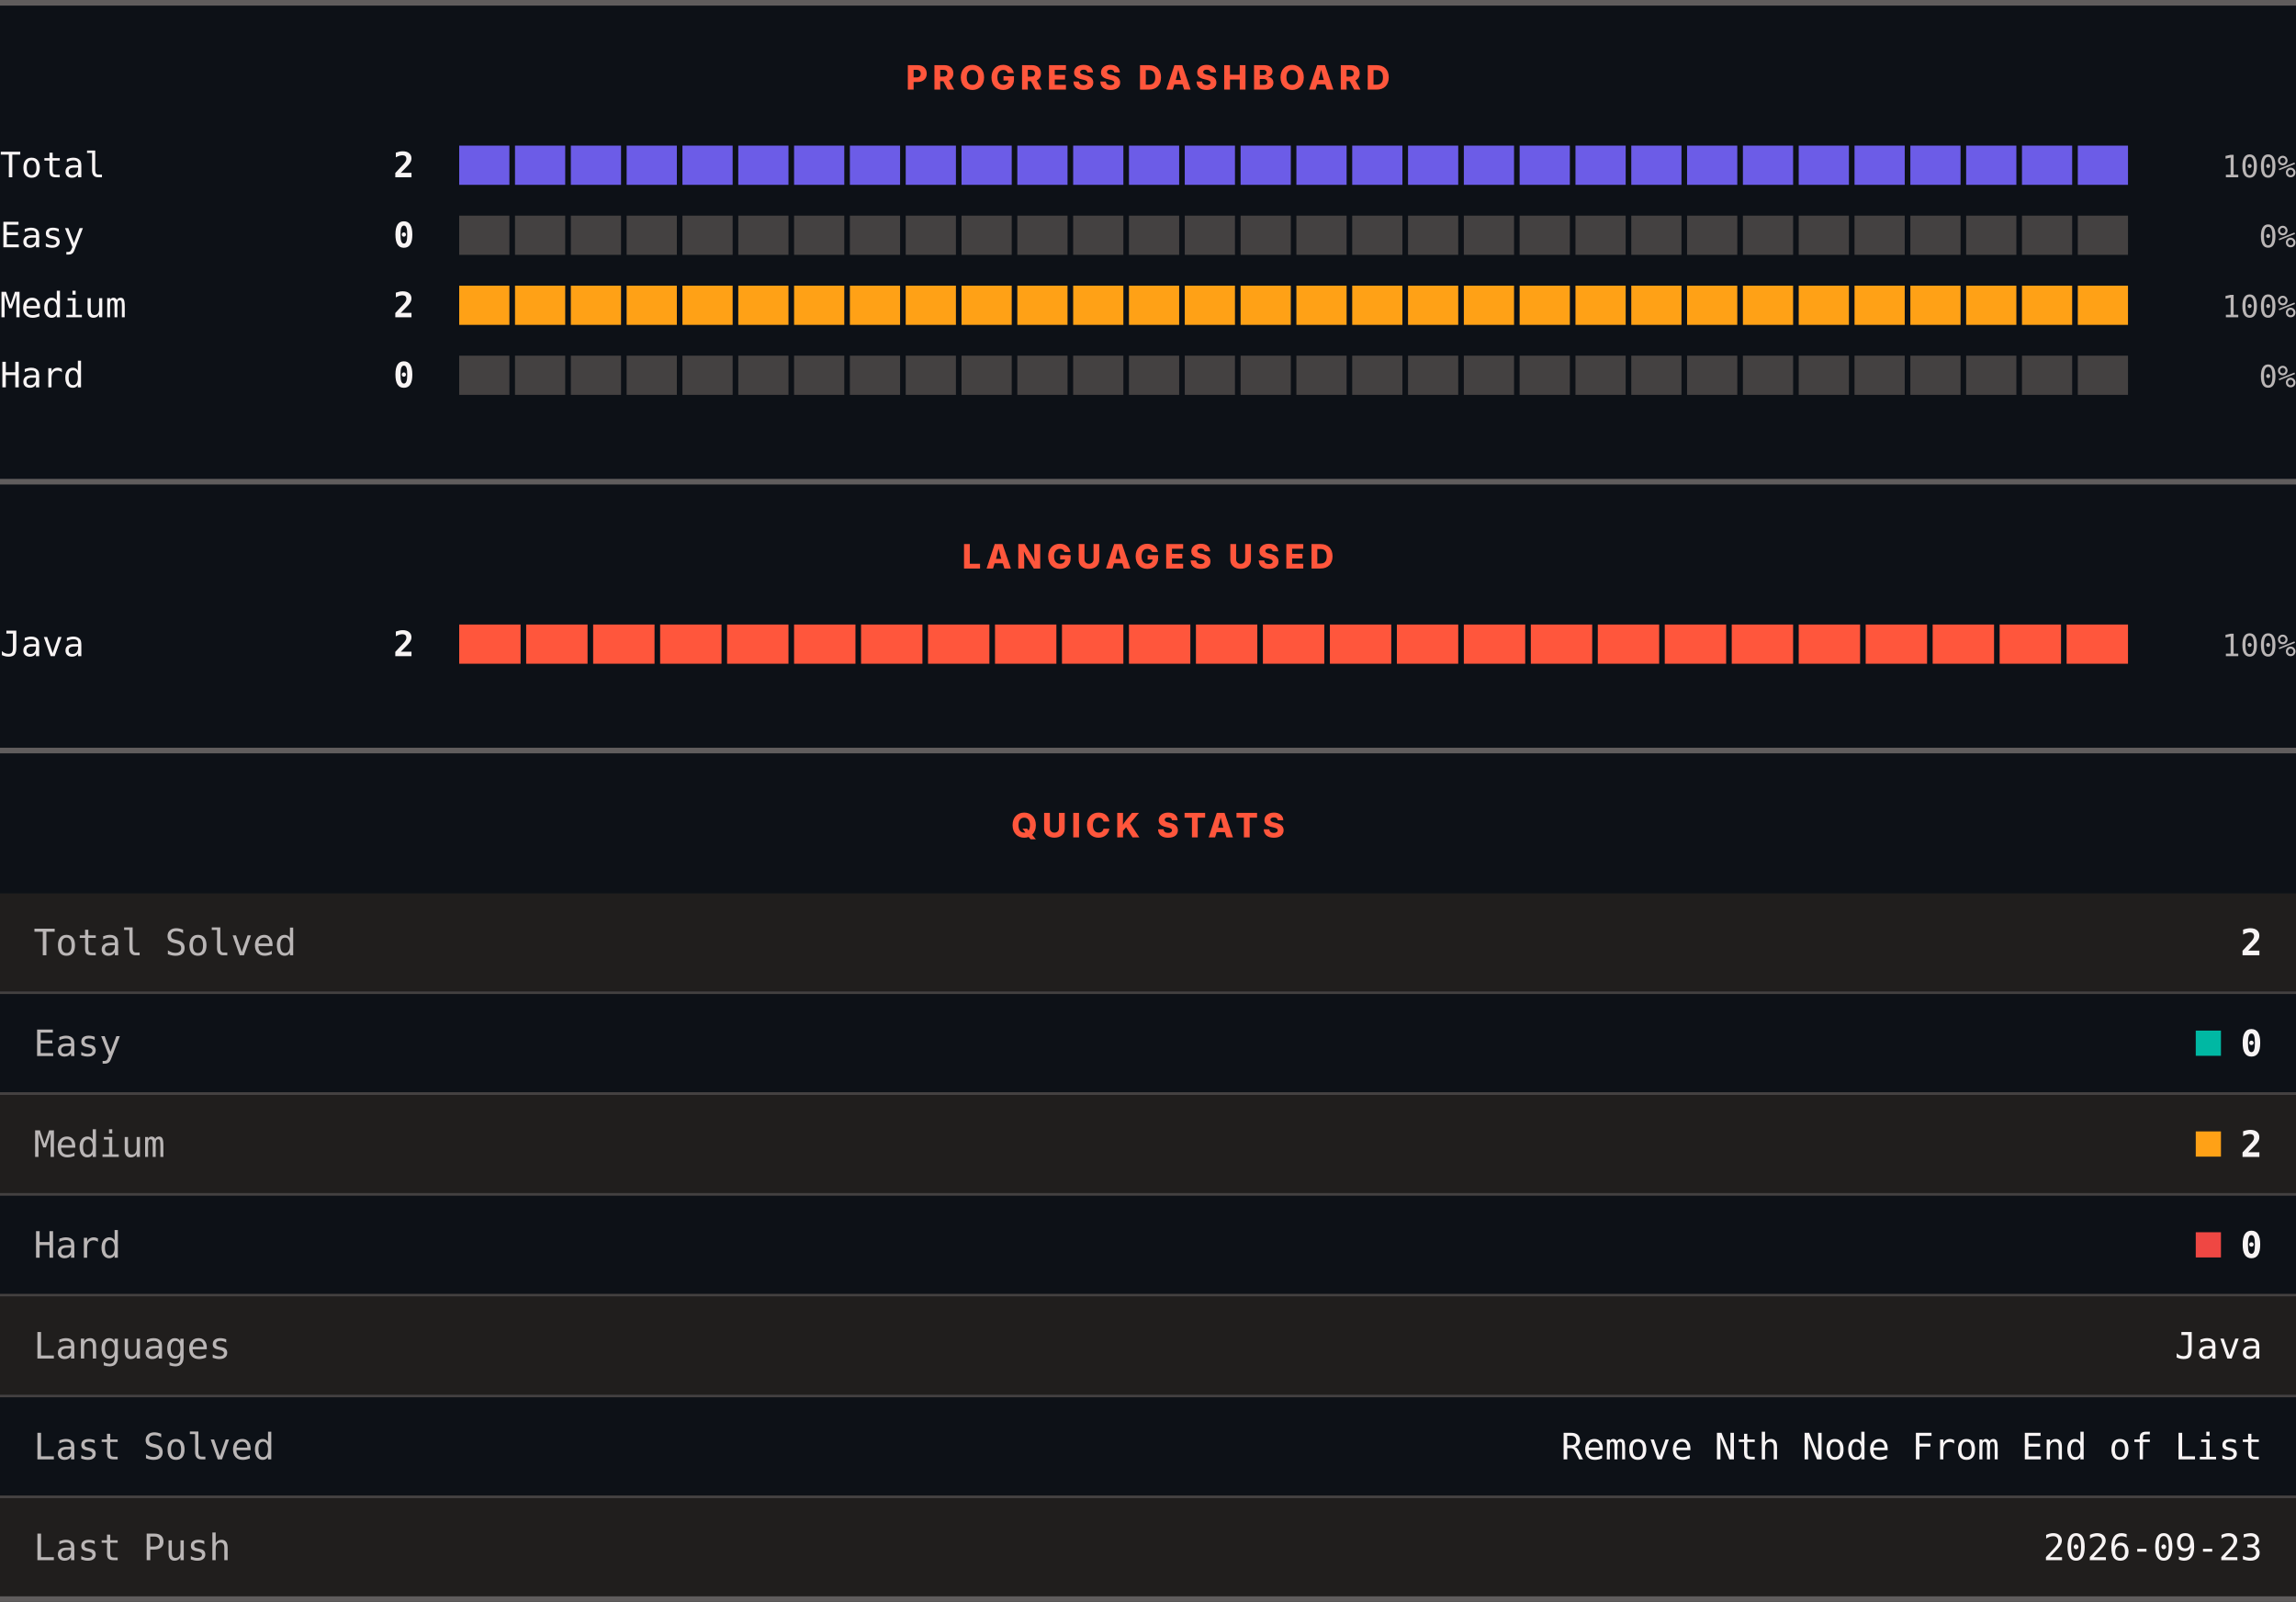
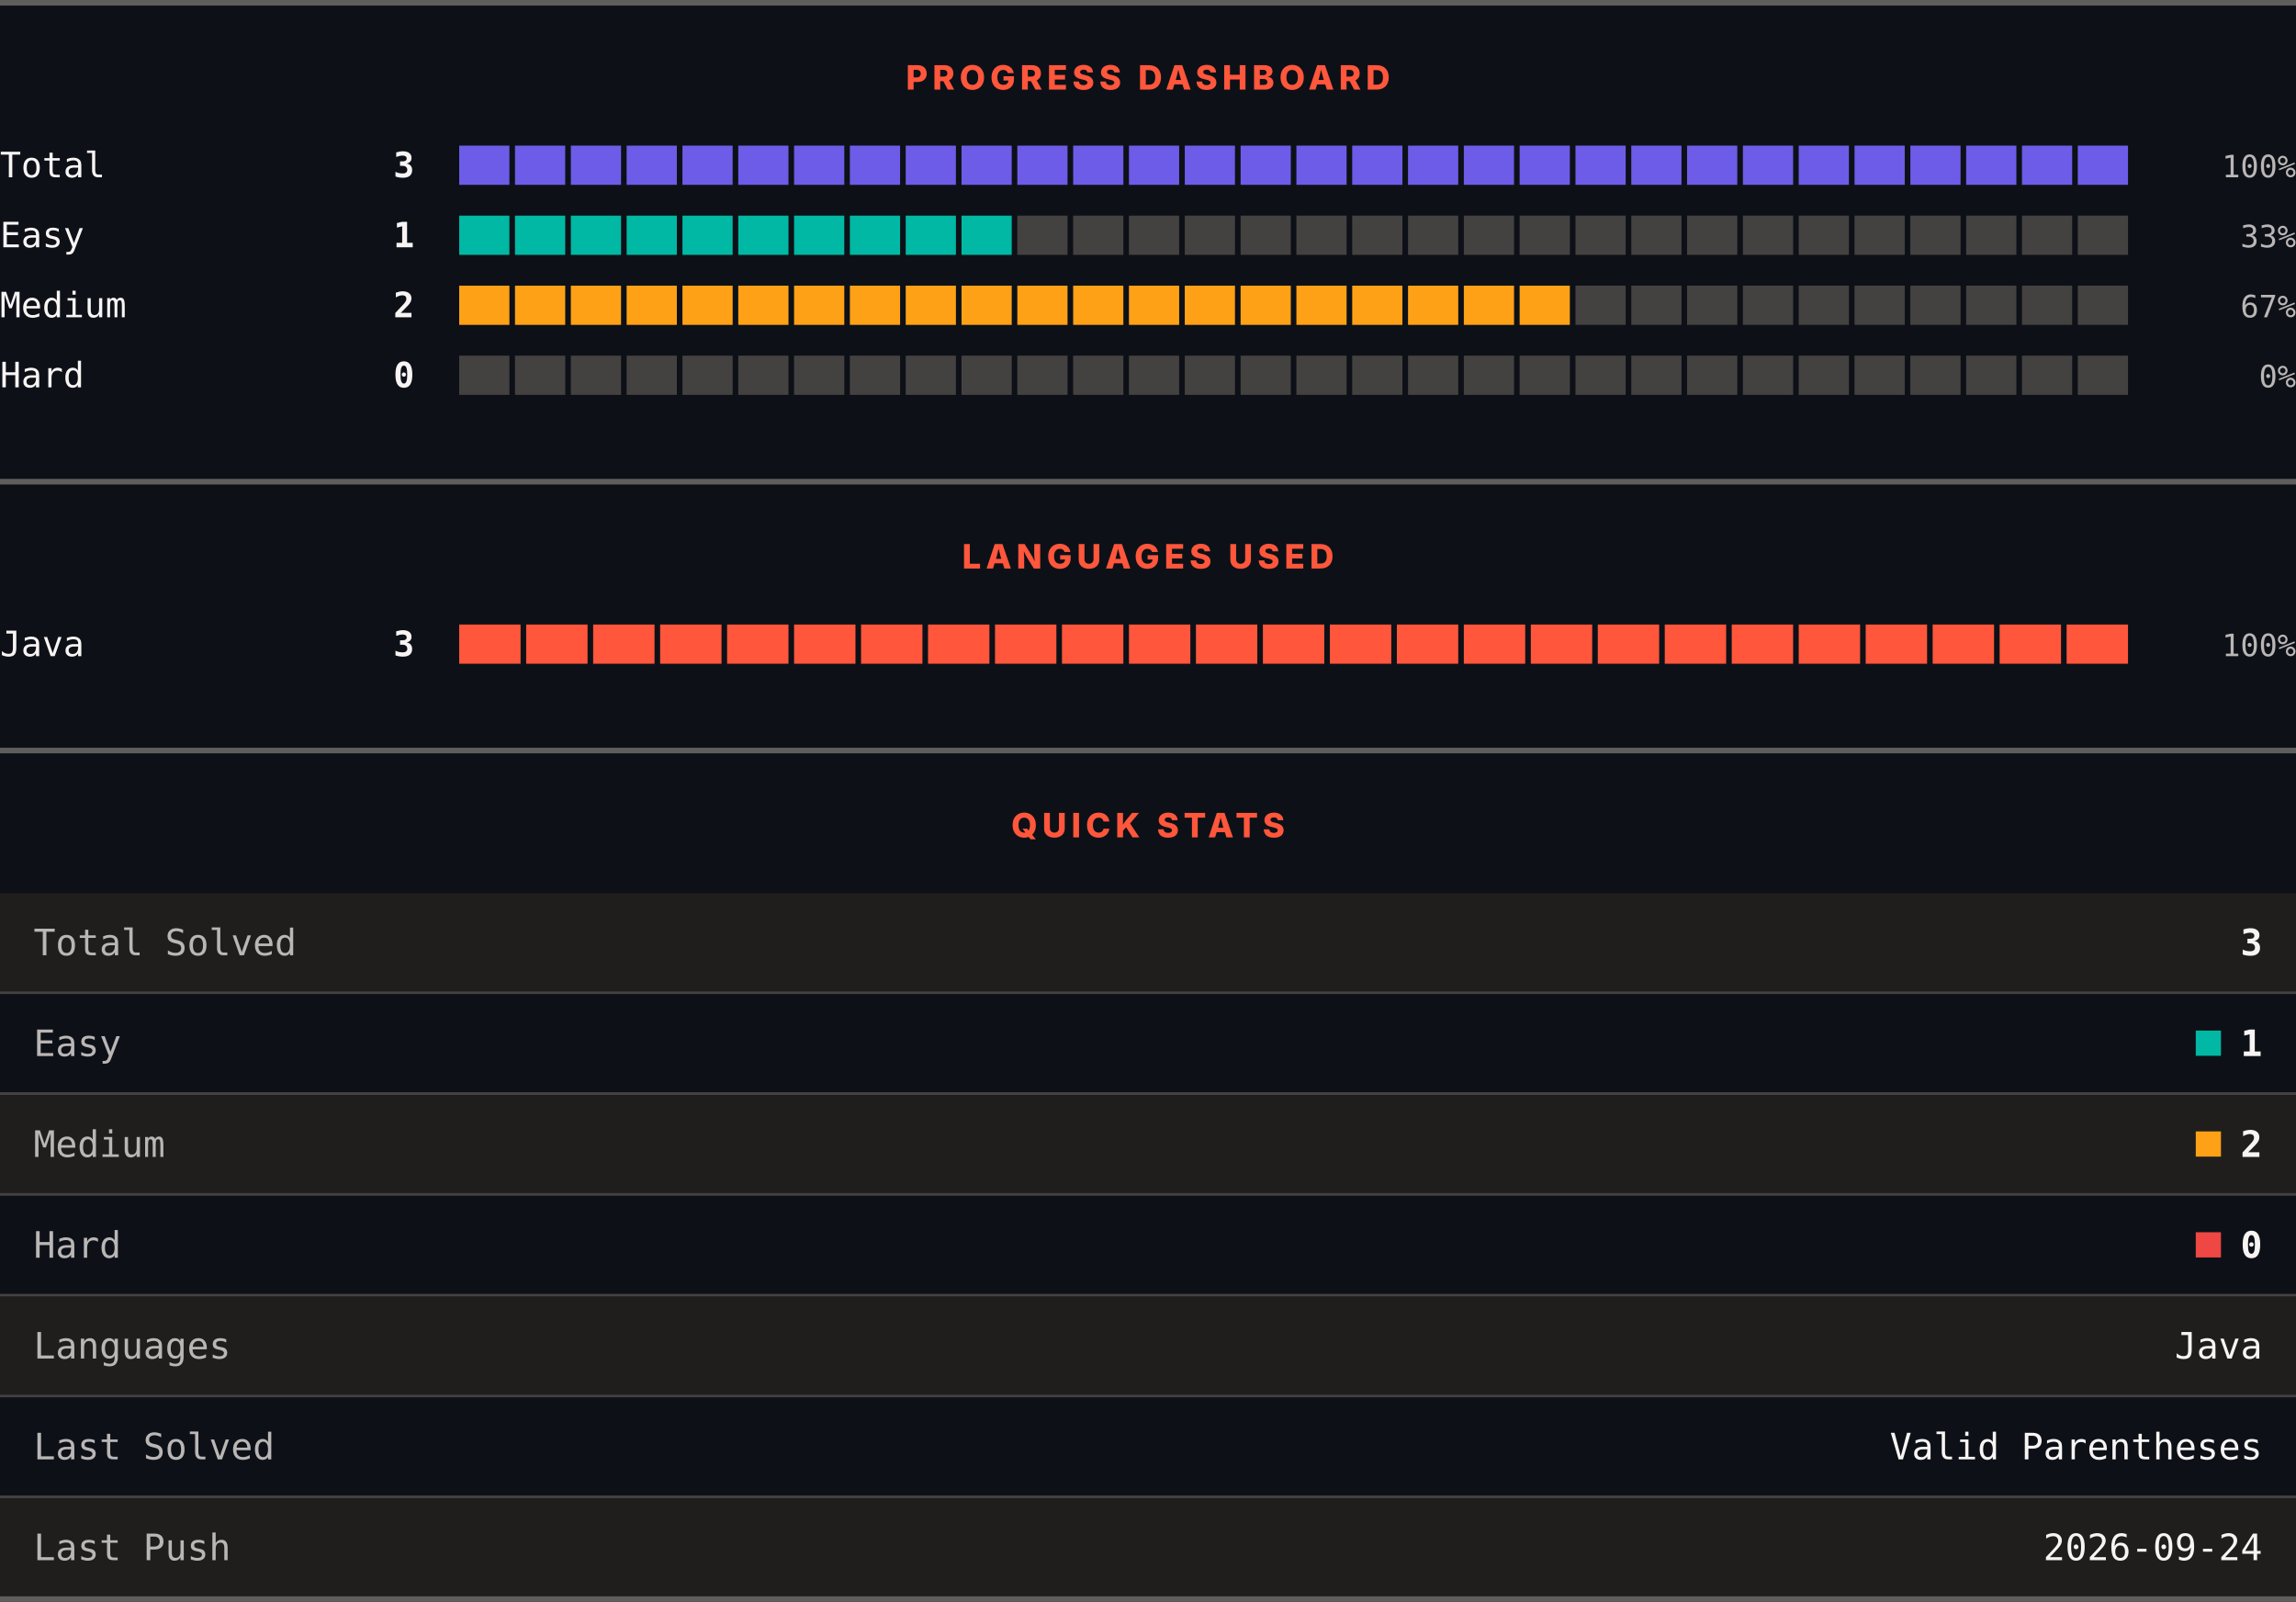
<svg xmlns="http://www.w3.org/2000/svg" width="820" height="572" viewBox="0 0 820 572" role="img" aria-label="LeetCode progress, languages and quick stats">
  <rect width="820" height="572" fill="#0d1117" />
  <rect x="0" y="0" width="820" height="2" fill="#605d5d" />
  <text x="410" y="32" text-anchor="middle" font-family="Archivo, system-ui, -apple-system, Segoe UI, sans-serif" font-size="12" font-weight="800" letter-spacing="1.68" fill="#ff563c">PROGRESS DASHBOARD</text>
  <text x="0" y="63.3" font-family="ui-monospace, SFMono-Regular, Menlo, Consolas, monospace" font-size="12.5" fill="#f8f4f4">Total</text>
-   <text x="148" y="63.3" text-anchor="end" font-family="ui-monospace, SFMono-Regular, Menlo, Consolas, monospace" font-size="12.5" font-weight="700" fill="#f8f4f4">2</text>
+   <text x="148" y="63.3" text-anchor="end" font-family="ui-monospace, SFMono-Regular, Menlo, Consolas, monospace" font-size="12.5" font-weight="700" fill="#f8f4f4">3</text>
  <rect x="164.00" y="52" width="17.93" height="14" fill="#6c5ce7" />
  <rect x="183.93" y="52" width="17.93" height="14" fill="#6c5ce7" />
  <rect x="203.87" y="52" width="17.93" height="14" fill="#6c5ce7" />
  <rect x="223.80" y="52" width="17.93" height="14" fill="#6c5ce7" />
  <rect x="243.73" y="52" width="17.93" height="14" fill="#6c5ce7" />
  <rect x="263.67" y="52" width="17.93" height="14" fill="#6c5ce7" />
  <rect x="283.60" y="52" width="17.93" height="14" fill="#6c5ce7" />
  <rect x="303.53" y="52" width="17.93" height="14" fill="#6c5ce7" />
  <rect x="323.47" y="52" width="17.93" height="14" fill="#6c5ce7" />
  <rect x="343.40" y="52" width="17.93" height="14" fill="#6c5ce7" />
  <rect x="363.33" y="52" width="17.93" height="14" fill="#6c5ce7" />
  <rect x="383.27" y="52" width="17.93" height="14" fill="#6c5ce7" />
  <rect x="403.20" y="52" width="17.93" height="14" fill="#6c5ce7" />
  <rect x="423.13" y="52" width="17.93" height="14" fill="#6c5ce7" />
  <rect x="443.07" y="52" width="17.93" height="14" fill="#6c5ce7" />
  <rect x="463.00" y="52" width="17.93" height="14" fill="#6c5ce7" />
  <rect x="482.93" y="52" width="17.93" height="14" fill="#6c5ce7" />
  <rect x="502.87" y="52" width="17.93" height="14" fill="#6c5ce7" />
  <rect x="522.80" y="52" width="17.93" height="14" fill="#6c5ce7" />
  <rect x="542.73" y="52" width="17.93" height="14" fill="#6c5ce7" />
  <rect x="562.67" y="52" width="17.93" height="14" fill="#6c5ce7" />
  <rect x="582.60" y="52" width="17.93" height="14" fill="#6c5ce7" />
  <rect x="602.53" y="52" width="17.93" height="14" fill="#6c5ce7" />
  <rect x="622.47" y="52" width="17.93" height="14" fill="#6c5ce7" />
  <rect x="642.40" y="52" width="17.93" height="14" fill="#6c5ce7" />
  <rect x="662.33" y="52" width="17.93" height="14" fill="#6c5ce7" />
  <rect x="682.27" y="52" width="17.93" height="14" fill="#6c5ce7" />
  <rect x="702.20" y="52" width="17.93" height="14" fill="#6c5ce7" />
  <rect x="722.13" y="52" width="17.93" height="14" fill="#6c5ce7" />
  <rect x="742.07" y="52" width="17.93" height="14" fill="#6c5ce7" />
  <text x="820" y="63.3" text-anchor="end" font-family="ui-monospace, SFMono-Regular, Menlo, Consolas, monospace" font-size="11" fill="#bab6b6">100%</text>
  <text x="0" y="88.3" font-family="ui-monospace, SFMono-Regular, Menlo, Consolas, monospace" font-size="12.5" fill="#f8f4f4">Easy</text>
-   <text x="148" y="88.3" text-anchor="end" font-family="ui-monospace, SFMono-Regular, Menlo, Consolas, monospace" font-size="12.5" font-weight="700" fill="#f8f4f4">0</text>
-   <rect x="164.00" y="77" width="17.93" height="14" fill="#444141" />
-   <rect x="183.93" y="77" width="17.93" height="14" fill="#444141" />
-   <rect x="203.87" y="77" width="17.93" height="14" fill="#444141" />
-   <rect x="223.80" y="77" width="17.93" height="14" fill="#444141" />
-   <rect x="243.73" y="77" width="17.93" height="14" fill="#444141" />
-   <rect x="263.67" y="77" width="17.93" height="14" fill="#444141" />
-   <rect x="283.60" y="77" width="17.93" height="14" fill="#444141" />
-   <rect x="303.53" y="77" width="17.93" height="14" fill="#444141" />
-   <rect x="323.47" y="77" width="17.93" height="14" fill="#444141" />
-   <rect x="343.40" y="77" width="17.93" height="14" fill="#444141" />
+   <text x="148" y="88.3" text-anchor="end" font-family="ui-monospace, SFMono-Regular, Menlo, Consolas, monospace" font-size="12.5" font-weight="700" fill="#f8f4f4">1</text>
+   <rect x="164.00" y="77" width="17.93" height="14" fill="#00b8a3" />
+   <rect x="183.93" y="77" width="17.93" height="14" fill="#00b8a3" />
+   <rect x="203.87" y="77" width="17.93" height="14" fill="#00b8a3" />
+   <rect x="223.80" y="77" width="17.93" height="14" fill="#00b8a3" />
+   <rect x="243.73" y="77" width="17.93" height="14" fill="#00b8a3" />
+   <rect x="263.67" y="77" width="17.93" height="14" fill="#00b8a3" />
+   <rect x="283.60" y="77" width="17.93" height="14" fill="#00b8a3" />
+   <rect x="303.53" y="77" width="17.93" height="14" fill="#00b8a3" />
+   <rect x="323.47" y="77" width="17.93" height="14" fill="#00b8a3" />
+   <rect x="343.40" y="77" width="17.93" height="14" fill="#00b8a3" />
  <rect x="363.33" y="77" width="17.93" height="14" fill="#444141" />
  <rect x="383.27" y="77" width="17.93" height="14" fill="#444141" />
  <rect x="403.20" y="77" width="17.93" height="14" fill="#444141" />
  <rect x="423.13" y="77" width="17.93" height="14" fill="#444141" />
  <rect x="443.07" y="77" width="17.93" height="14" fill="#444141" />
  <rect x="463.00" y="77" width="17.93" height="14" fill="#444141" />
  <rect x="482.93" y="77" width="17.93" height="14" fill="#444141" />
  <rect x="502.87" y="77" width="17.93" height="14" fill="#444141" />
  <rect x="522.80" y="77" width="17.93" height="14" fill="#444141" />
  <rect x="542.73" y="77" width="17.93" height="14" fill="#444141" />
  <rect x="562.67" y="77" width="17.93" height="14" fill="#444141" />
  <rect x="582.60" y="77" width="17.93" height="14" fill="#444141" />
  <rect x="602.53" y="77" width="17.93" height="14" fill="#444141" />
  <rect x="622.47" y="77" width="17.93" height="14" fill="#444141" />
  <rect x="642.40" y="77" width="17.93" height="14" fill="#444141" />
  <rect x="662.33" y="77" width="17.93" height="14" fill="#444141" />
  <rect x="682.27" y="77" width="17.93" height="14" fill="#444141" />
  <rect x="702.20" y="77" width="17.93" height="14" fill="#444141" />
  <rect x="722.13" y="77" width="17.93" height="14" fill="#444141" />
  <rect x="742.07" y="77" width="17.93" height="14" fill="#444141" />
-   <text x="820" y="88.3" text-anchor="end" font-family="ui-monospace, SFMono-Regular, Menlo, Consolas, monospace" font-size="11" fill="#bab6b6">0%</text>
+   <text x="820" y="88.3" text-anchor="end" font-family="ui-monospace, SFMono-Regular, Menlo, Consolas, monospace" font-size="11" fill="#bab6b6">33%</text>
  <text x="0" y="113.3" font-family="ui-monospace, SFMono-Regular, Menlo, Consolas, monospace" font-size="12.5" fill="#f8f4f4">Medium</text>
  <text x="148" y="113.3" text-anchor="end" font-family="ui-monospace, SFMono-Regular, Menlo, Consolas, monospace" font-size="12.5" font-weight="700" fill="#f8f4f4">2</text>
  <rect x="164.00" y="102" width="17.93" height="14" fill="#ffa116" />
  <rect x="183.93" y="102" width="17.93" height="14" fill="#ffa116" />
  <rect x="203.87" y="102" width="17.93" height="14" fill="#ffa116" />
  <rect x="223.80" y="102" width="17.93" height="14" fill="#ffa116" />
  <rect x="243.73" y="102" width="17.93" height="14" fill="#ffa116" />
  <rect x="263.67" y="102" width="17.93" height="14" fill="#ffa116" />
  <rect x="283.60" y="102" width="17.93" height="14" fill="#ffa116" />
  <rect x="303.53" y="102" width="17.93" height="14" fill="#ffa116" />
  <rect x="323.47" y="102" width="17.93" height="14" fill="#ffa116" />
  <rect x="343.40" y="102" width="17.93" height="14" fill="#ffa116" />
  <rect x="363.33" y="102" width="17.93" height="14" fill="#ffa116" />
  <rect x="383.27" y="102" width="17.93" height="14" fill="#ffa116" />
  <rect x="403.20" y="102" width="17.93" height="14" fill="#ffa116" />
  <rect x="423.13" y="102" width="17.93" height="14" fill="#ffa116" />
  <rect x="443.07" y="102" width="17.93" height="14" fill="#ffa116" />
  <rect x="463.00" y="102" width="17.93" height="14" fill="#ffa116" />
  <rect x="482.93" y="102" width="17.93" height="14" fill="#ffa116" />
  <rect x="502.87" y="102" width="17.93" height="14" fill="#ffa116" />
  <rect x="522.80" y="102" width="17.93" height="14" fill="#ffa116" />
  <rect x="542.73" y="102" width="17.93" height="14" fill="#ffa116" />
-   <rect x="562.67" y="102" width="17.93" height="14" fill="#ffa116" />
-   <rect x="582.60" y="102" width="17.93" height="14" fill="#ffa116" />
-   <rect x="602.53" y="102" width="17.93" height="14" fill="#ffa116" />
-   <rect x="622.47" y="102" width="17.93" height="14" fill="#ffa116" />
-   <rect x="642.40" y="102" width="17.93" height="14" fill="#ffa116" />
-   <rect x="662.33" y="102" width="17.93" height="14" fill="#ffa116" />
-   <rect x="682.27" y="102" width="17.93" height="14" fill="#ffa116" />
-   <rect x="702.20" y="102" width="17.93" height="14" fill="#ffa116" />
-   <rect x="722.13" y="102" width="17.93" height="14" fill="#ffa116" />
-   <rect x="742.07" y="102" width="17.93" height="14" fill="#ffa116" />
-   <text x="820" y="113.3" text-anchor="end" font-family="ui-monospace, SFMono-Regular, Menlo, Consolas, monospace" font-size="11" fill="#bab6b6">100%</text>
+   <rect x="562.67" y="102" width="17.93" height="14" fill="#444141" />
+   <rect x="582.60" y="102" width="17.93" height="14" fill="#444141" />
+   <rect x="602.53" y="102" width="17.93" height="14" fill="#444141" />
+   <rect x="622.47" y="102" width="17.93" height="14" fill="#444141" />
+   <rect x="642.40" y="102" width="17.93" height="14" fill="#444141" />
+   <rect x="662.33" y="102" width="17.93" height="14" fill="#444141" />
+   <rect x="682.27" y="102" width="17.93" height="14" fill="#444141" />
+   <rect x="702.20" y="102" width="17.93" height="14" fill="#444141" />
+   <rect x="722.13" y="102" width="17.93" height="14" fill="#444141" />
+   <rect x="742.07" y="102" width="17.93" height="14" fill="#444141" />
+   <text x="820" y="113.3" text-anchor="end" font-family="ui-monospace, SFMono-Regular, Menlo, Consolas, monospace" font-size="11" fill="#bab6b6">67%</text>
  <text x="0" y="138.3" font-family="ui-monospace, SFMono-Regular, Menlo, Consolas, monospace" font-size="12.5" fill="#f8f4f4">Hard</text>
  <text x="148" y="138.3" text-anchor="end" font-family="ui-monospace, SFMono-Regular, Menlo, Consolas, monospace" font-size="12.5" font-weight="700" fill="#f8f4f4">0</text>
  <rect x="164.00" y="127" width="17.93" height="14" fill="#444141" />
  <rect x="183.93" y="127" width="17.93" height="14" fill="#444141" />
  <rect x="203.87" y="127" width="17.93" height="14" fill="#444141" />
  <rect x="223.80" y="127" width="17.93" height="14" fill="#444141" />
  <rect x="243.73" y="127" width="17.93" height="14" fill="#444141" />
  <rect x="263.67" y="127" width="17.93" height="14" fill="#444141" />
  <rect x="283.60" y="127" width="17.93" height="14" fill="#444141" />
  <rect x="303.53" y="127" width="17.93" height="14" fill="#444141" />
  <rect x="323.47" y="127" width="17.93" height="14" fill="#444141" />
  <rect x="343.40" y="127" width="17.93" height="14" fill="#444141" />
  <rect x="363.33" y="127" width="17.93" height="14" fill="#444141" />
  <rect x="383.27" y="127" width="17.93" height="14" fill="#444141" />
  <rect x="403.20" y="127" width="17.93" height="14" fill="#444141" />
  <rect x="423.13" y="127" width="17.93" height="14" fill="#444141" />
  <rect x="443.07" y="127" width="17.93" height="14" fill="#444141" />
  <rect x="463.00" y="127" width="17.93" height="14" fill="#444141" />
  <rect x="482.93" y="127" width="17.93" height="14" fill="#444141" />
  <rect x="502.87" y="127" width="17.93" height="14" fill="#444141" />
  <rect x="522.80" y="127" width="17.93" height="14" fill="#444141" />
  <rect x="542.73" y="127" width="17.93" height="14" fill="#444141" />
  <rect x="562.67" y="127" width="17.93" height="14" fill="#444141" />
  <rect x="582.60" y="127" width="17.93" height="14" fill="#444141" />
  <rect x="602.53" y="127" width="17.93" height="14" fill="#444141" />
  <rect x="622.47" y="127" width="17.93" height="14" fill="#444141" />
  <rect x="642.40" y="127" width="17.93" height="14" fill="#444141" />
  <rect x="662.33" y="127" width="17.93" height="14" fill="#444141" />
  <rect x="682.27" y="127" width="17.93" height="14" fill="#444141" />
  <rect x="702.20" y="127" width="17.93" height="14" fill="#444141" />
  <rect x="722.13" y="127" width="17.93" height="14" fill="#444141" />
  <rect x="742.07" y="127" width="17.93" height="14" fill="#444141" />
  <text x="820" y="138.3" text-anchor="end" font-family="ui-monospace, SFMono-Regular, Menlo, Consolas, monospace" font-size="11" fill="#bab6b6">0%</text>
  <rect x="0" y="171" width="820" height="2" fill="#605d5d" />
  <text x="410" y="203" text-anchor="middle" font-family="Archivo, system-ui, -apple-system, Segoe UI, sans-serif" font-size="12" font-weight="800" letter-spacing="1.68" fill="#ff563c">LANGUAGES USED</text>
  <text x="0" y="234.3" font-family="ui-monospace, SFMono-Regular, Menlo, Consolas, monospace" font-size="12.5" fill="#f8f4f4">Java</text>
-   <text x="148" y="234.3" text-anchor="end" font-family="ui-monospace, SFMono-Regular, Menlo, Consolas, monospace" font-size="12.5" font-weight="700" fill="#f8f4f4">2</text>
+   <text x="148" y="234.3" text-anchor="end" font-family="ui-monospace, SFMono-Regular, Menlo, Consolas, monospace" font-size="12.5" font-weight="700" fill="#f8f4f4">3</text>
  <rect x="164.00" y="223" width="21.92" height="14" fill="#ff563c" />
  <rect x="187.92" y="223" width="21.92" height="14" fill="#ff563c" />
  <rect x="211.84" y="223" width="21.92" height="14" fill="#ff563c" />
  <rect x="235.76" y="223" width="21.92" height="14" fill="#ff563c" />
  <rect x="259.68" y="223" width="21.92" height="14" fill="#ff563c" />
  <rect x="283.60" y="223" width="21.92" height="14" fill="#ff563c" />
  <rect x="307.52" y="223" width="21.92" height="14" fill="#ff563c" />
  <rect x="331.44" y="223" width="21.92" height="14" fill="#ff563c" />
  <rect x="355.36" y="223" width="21.92" height="14" fill="#ff563c" />
  <rect x="379.28" y="223" width="21.92" height="14" fill="#ff563c" />
  <rect x="403.20" y="223" width="21.92" height="14" fill="#ff563c" />
  <rect x="427.12" y="223" width="21.92" height="14" fill="#ff563c" />
  <rect x="451.04" y="223" width="21.92" height="14" fill="#ff563c" />
  <rect x="474.96" y="223" width="21.92" height="14" fill="#ff563c" />
  <rect x="498.88" y="223" width="21.92" height="14" fill="#ff563c" />
  <rect x="522.80" y="223" width="21.92" height="14" fill="#ff563c" />
  <rect x="546.72" y="223" width="21.92" height="14" fill="#ff563c" />
  <rect x="570.64" y="223" width="21.92" height="14" fill="#ff563c" />
  <rect x="594.56" y="223" width="21.92" height="14" fill="#ff563c" />
  <rect x="618.48" y="223" width="21.92" height="14" fill="#ff563c" />
  <rect x="642.40" y="223" width="21.92" height="14" fill="#ff563c" />
  <rect x="666.32" y="223" width="21.92" height="14" fill="#ff563c" />
  <rect x="690.24" y="223" width="21.92" height="14" fill="#ff563c" />
  <rect x="714.16" y="223" width="21.92" height="14" fill="#ff563c" />
  <rect x="738.08" y="223" width="21.92" height="14" fill="#ff563c" />
  <text x="820" y="234.3" text-anchor="end" font-family="ui-monospace, SFMono-Regular, Menlo, Consolas, monospace" font-size="11" fill="#bab6b6">100%</text>
  <rect x="0" y="267" width="820" height="2" fill="#605d5d" />
  <text x="410" y="299" text-anchor="middle" font-family="Archivo, system-ui, -apple-system, Segoe UI, sans-serif" font-size="12" font-weight="800" letter-spacing="1.68" fill="#ff563c">QUICK STATS</text>
  <rect x="0" y="319" width="820" height="35" fill="#201e1d" />
  <text x="12" y="341.1" font-family="ui-monospace, SFMono-Regular, Menlo, Consolas, monospace" font-size="13" fill="#bab6b6">Total Solved</text>
-   <text x="808" y="341.1" text-anchor="end" font-family="ui-monospace, SFMono-Regular, Menlo, Consolas, monospace" font-size="13" font-weight="700" fill="#f8f4f4">2</text>
+   <text x="808" y="341.1" text-anchor="end" font-family="ui-monospace, SFMono-Regular, Menlo, Consolas, monospace" font-size="13" font-weight="700" fill="#f8f4f4">3</text>
  <rect x="0" y="354" width="820" height="1" fill="#444141" />
  <rect x="0" y="355" width="820" height="35" fill="#0d1117" />
  <text x="12" y="377.1" font-family="ui-monospace, SFMono-Regular, Menlo, Consolas, monospace" font-size="13" fill="#bab6b6">Easy</text>
  <rect x="784.2" y="368" width="9" height="9" fill="#00b8a3" />
-   <text x="808" y="377.1" text-anchor="end" font-family="ui-monospace, SFMono-Regular, Menlo, Consolas, monospace" font-size="13" font-weight="700" fill="#f8f4f4">0</text>
+   <text x="808" y="377.1" text-anchor="end" font-family="ui-monospace, SFMono-Regular, Menlo, Consolas, monospace" font-size="13" font-weight="700" fill="#f8f4f4">1</text>
  <rect x="0" y="390" width="820" height="1" fill="#444141" />
  <rect x="0" y="391" width="820" height="35" fill="#201e1d" />
  <text x="12" y="413.1" font-family="ui-monospace, SFMono-Regular, Menlo, Consolas, monospace" font-size="13" fill="#bab6b6">Medium</text>
  <rect x="784.2" y="404" width="9" height="9" fill="#ffa116" />
  <text x="808" y="413.1" text-anchor="end" font-family="ui-monospace, SFMono-Regular, Menlo, Consolas, monospace" font-size="13" font-weight="700" fill="#f8f4f4">2</text>
  <rect x="0" y="426" width="820" height="1" fill="#444141" />
  <rect x="0" y="427" width="820" height="35" fill="#0d1117" />
  <text x="12" y="449.1" font-family="ui-monospace, SFMono-Regular, Menlo, Consolas, monospace" font-size="13" fill="#bab6b6">Hard</text>
  <rect x="784.2" y="440" width="9" height="9" fill="#ef4743" />
  <text x="808" y="449.1" text-anchor="end" font-family="ui-monospace, SFMono-Regular, Menlo, Consolas, monospace" font-size="13" font-weight="700" fill="#f8f4f4">0</text>
  <rect x="0" y="462" width="820" height="1" fill="#444141" />
  <rect x="0" y="463" width="820" height="35" fill="#201e1d" />
  <text x="12" y="485.1" font-family="ui-monospace, SFMono-Regular, Menlo, Consolas, monospace" font-size="13" fill="#bab6b6">Languages</text>
  <text x="808" y="485.1" text-anchor="end" font-family="ui-monospace, SFMono-Regular, Menlo, Consolas, monospace" font-size="13" fill="#f8f4f4">Java</text>
  <rect x="0" y="498" width="820" height="1" fill="#444141" />
  <rect x="0" y="499" width="820" height="35" fill="#0d1117" />
  <text x="12" y="521.1" font-family="ui-monospace, SFMono-Regular, Menlo, Consolas, monospace" font-size="13" fill="#bab6b6">Last Solved</text>
-   <text x="808" y="521.1" text-anchor="end" font-family="ui-monospace, SFMono-Regular, Menlo, Consolas, monospace" font-size="13" fill="#f8f4f4">Remove Nth Node From End of List</text>
+   <text x="808" y="521.1" text-anchor="end" font-family="ui-monospace, SFMono-Regular, Menlo, Consolas, monospace" font-size="13" fill="#f8f4f4">Valid Parentheses</text>
  <rect x="0" y="534" width="820" height="1" fill="#444141" />
  <rect x="0" y="535" width="820" height="35" fill="#201e1d" />
  <text x="12" y="557.1" font-family="ui-monospace, SFMono-Regular, Menlo, Consolas, monospace" font-size="13" fill="#bab6b6">Last Push</text>
-   <text x="808" y="557.1" text-anchor="end" font-family="ui-monospace, SFMono-Regular, Menlo, Consolas, monospace" font-size="13" fill="#f8f4f4">2026-09-23</text>
+   <text x="808" y="557.1" text-anchor="end" font-family="ui-monospace, SFMono-Regular, Menlo, Consolas, monospace" font-size="13" fill="#f8f4f4">2026-09-24</text>
  <rect x="0" y="570" width="820" height="2" fill="#605d5d" />
</svg>
